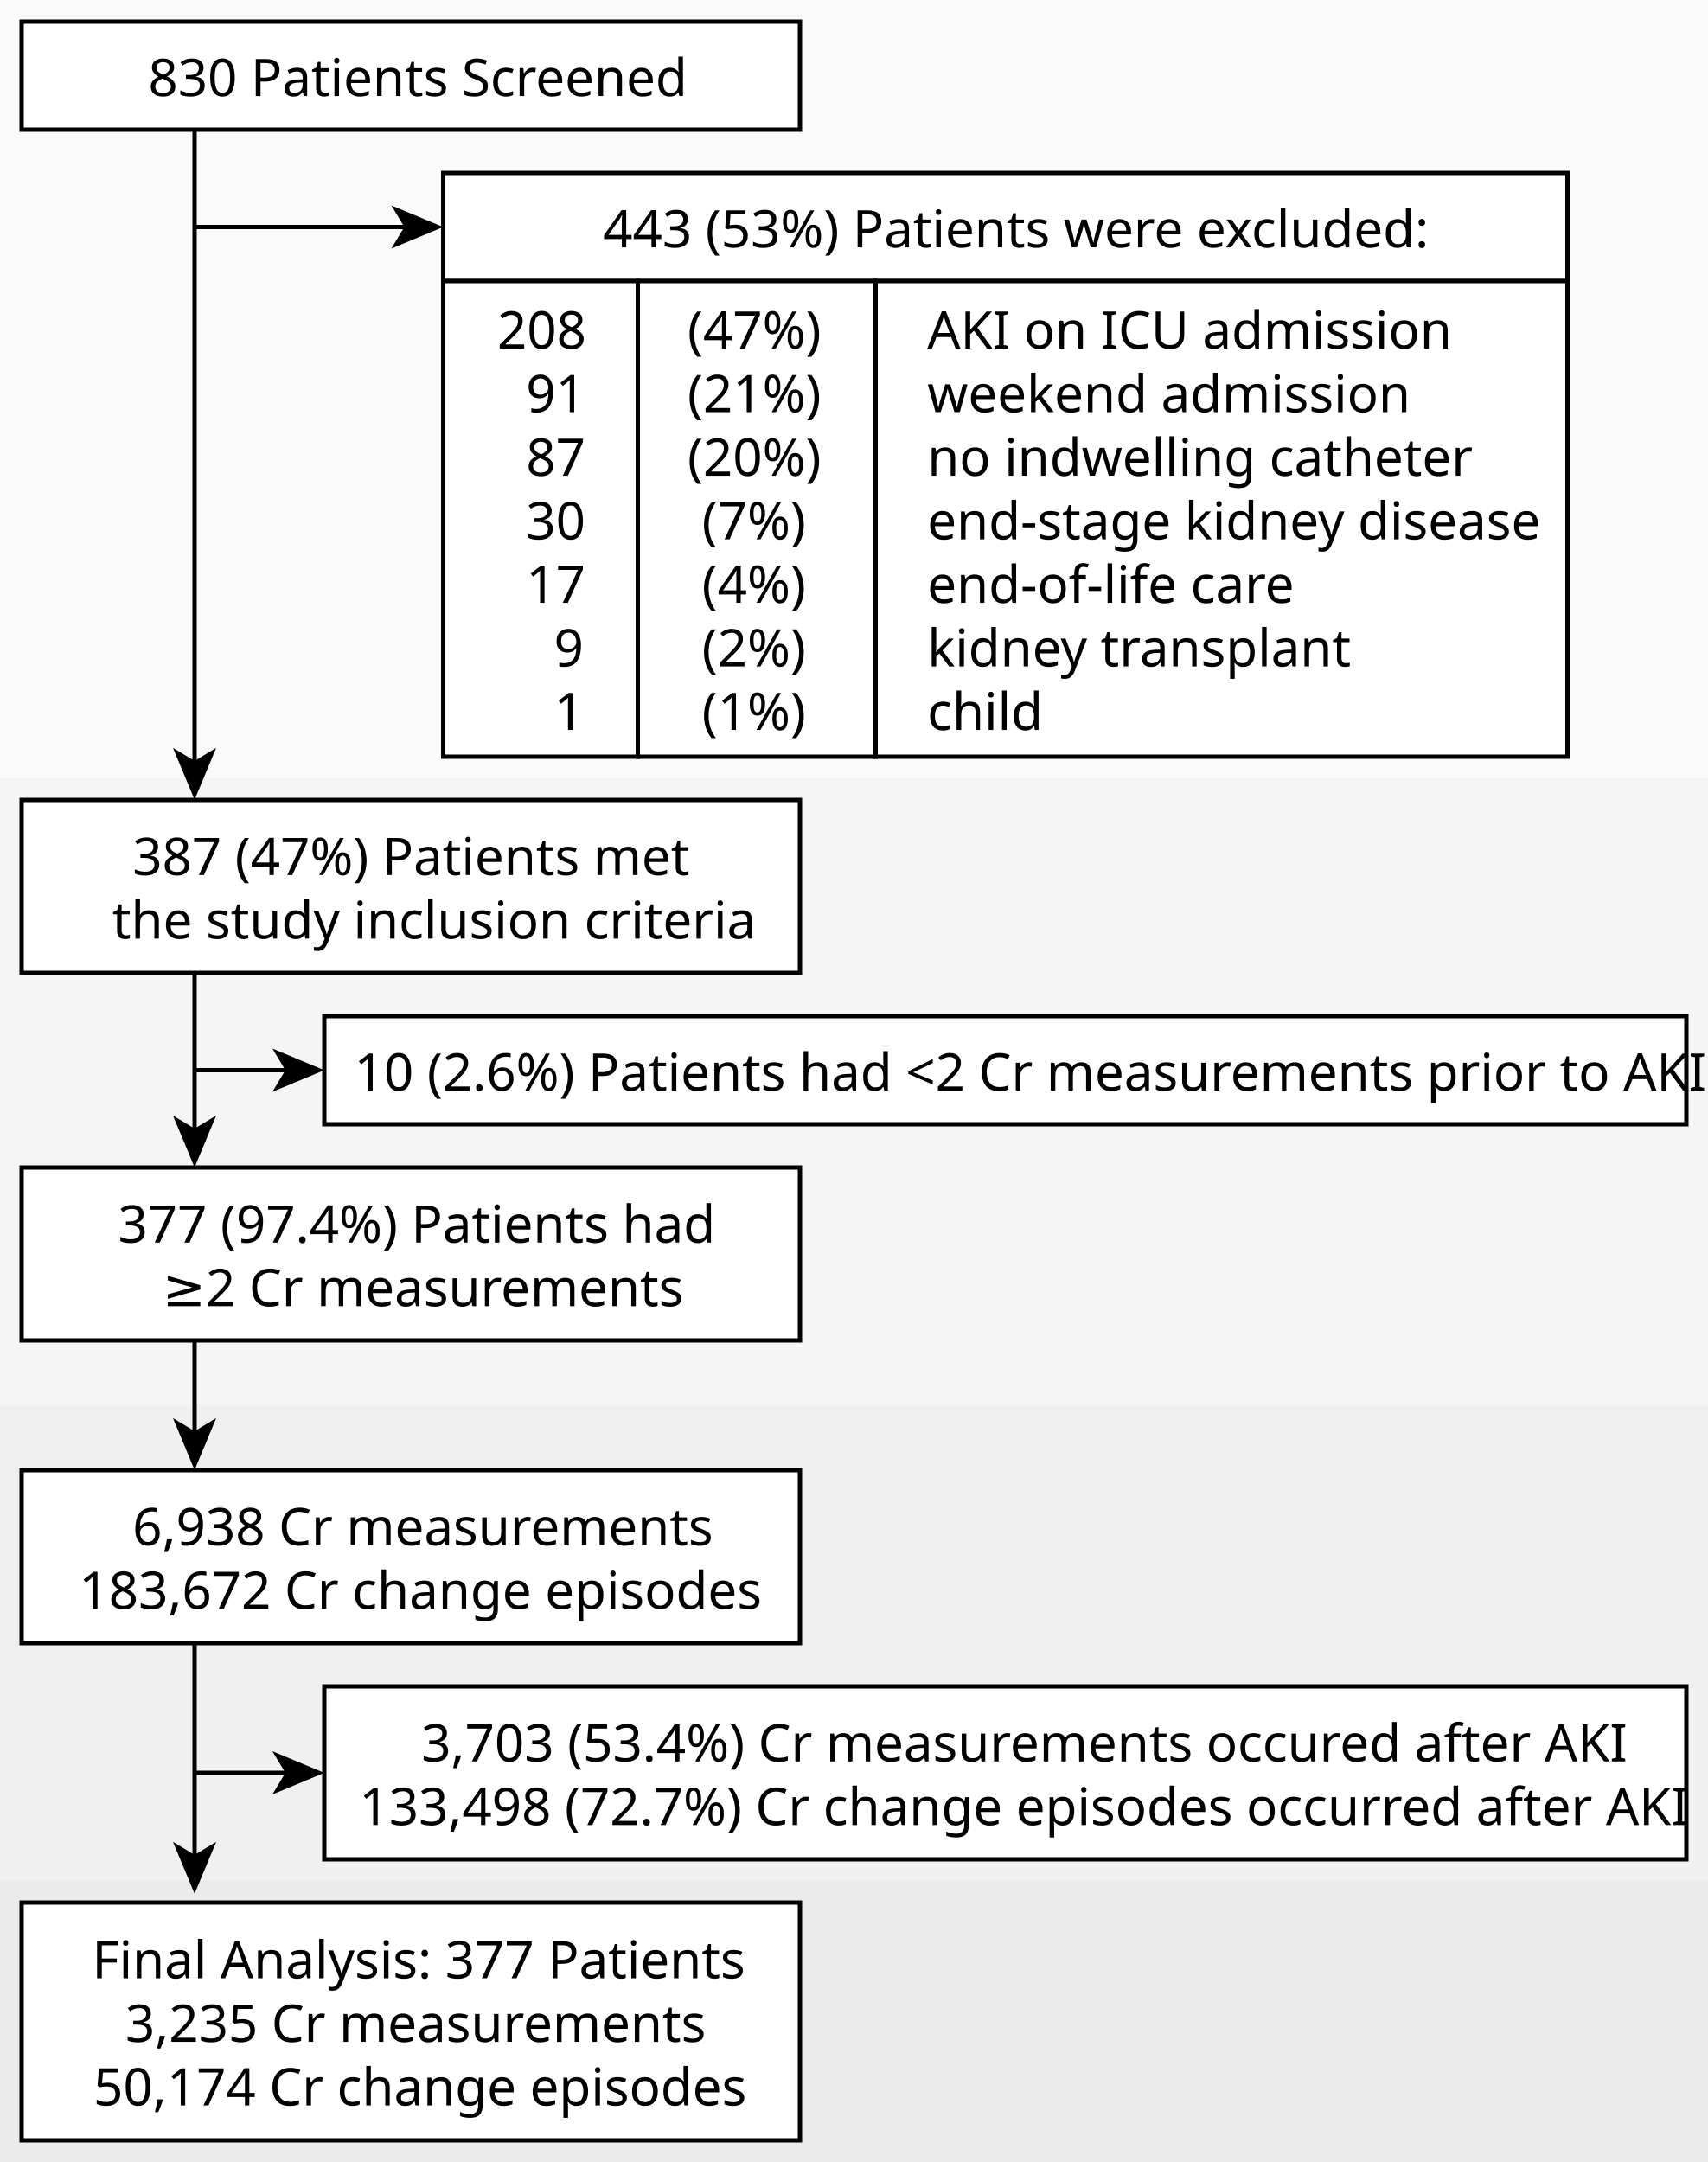
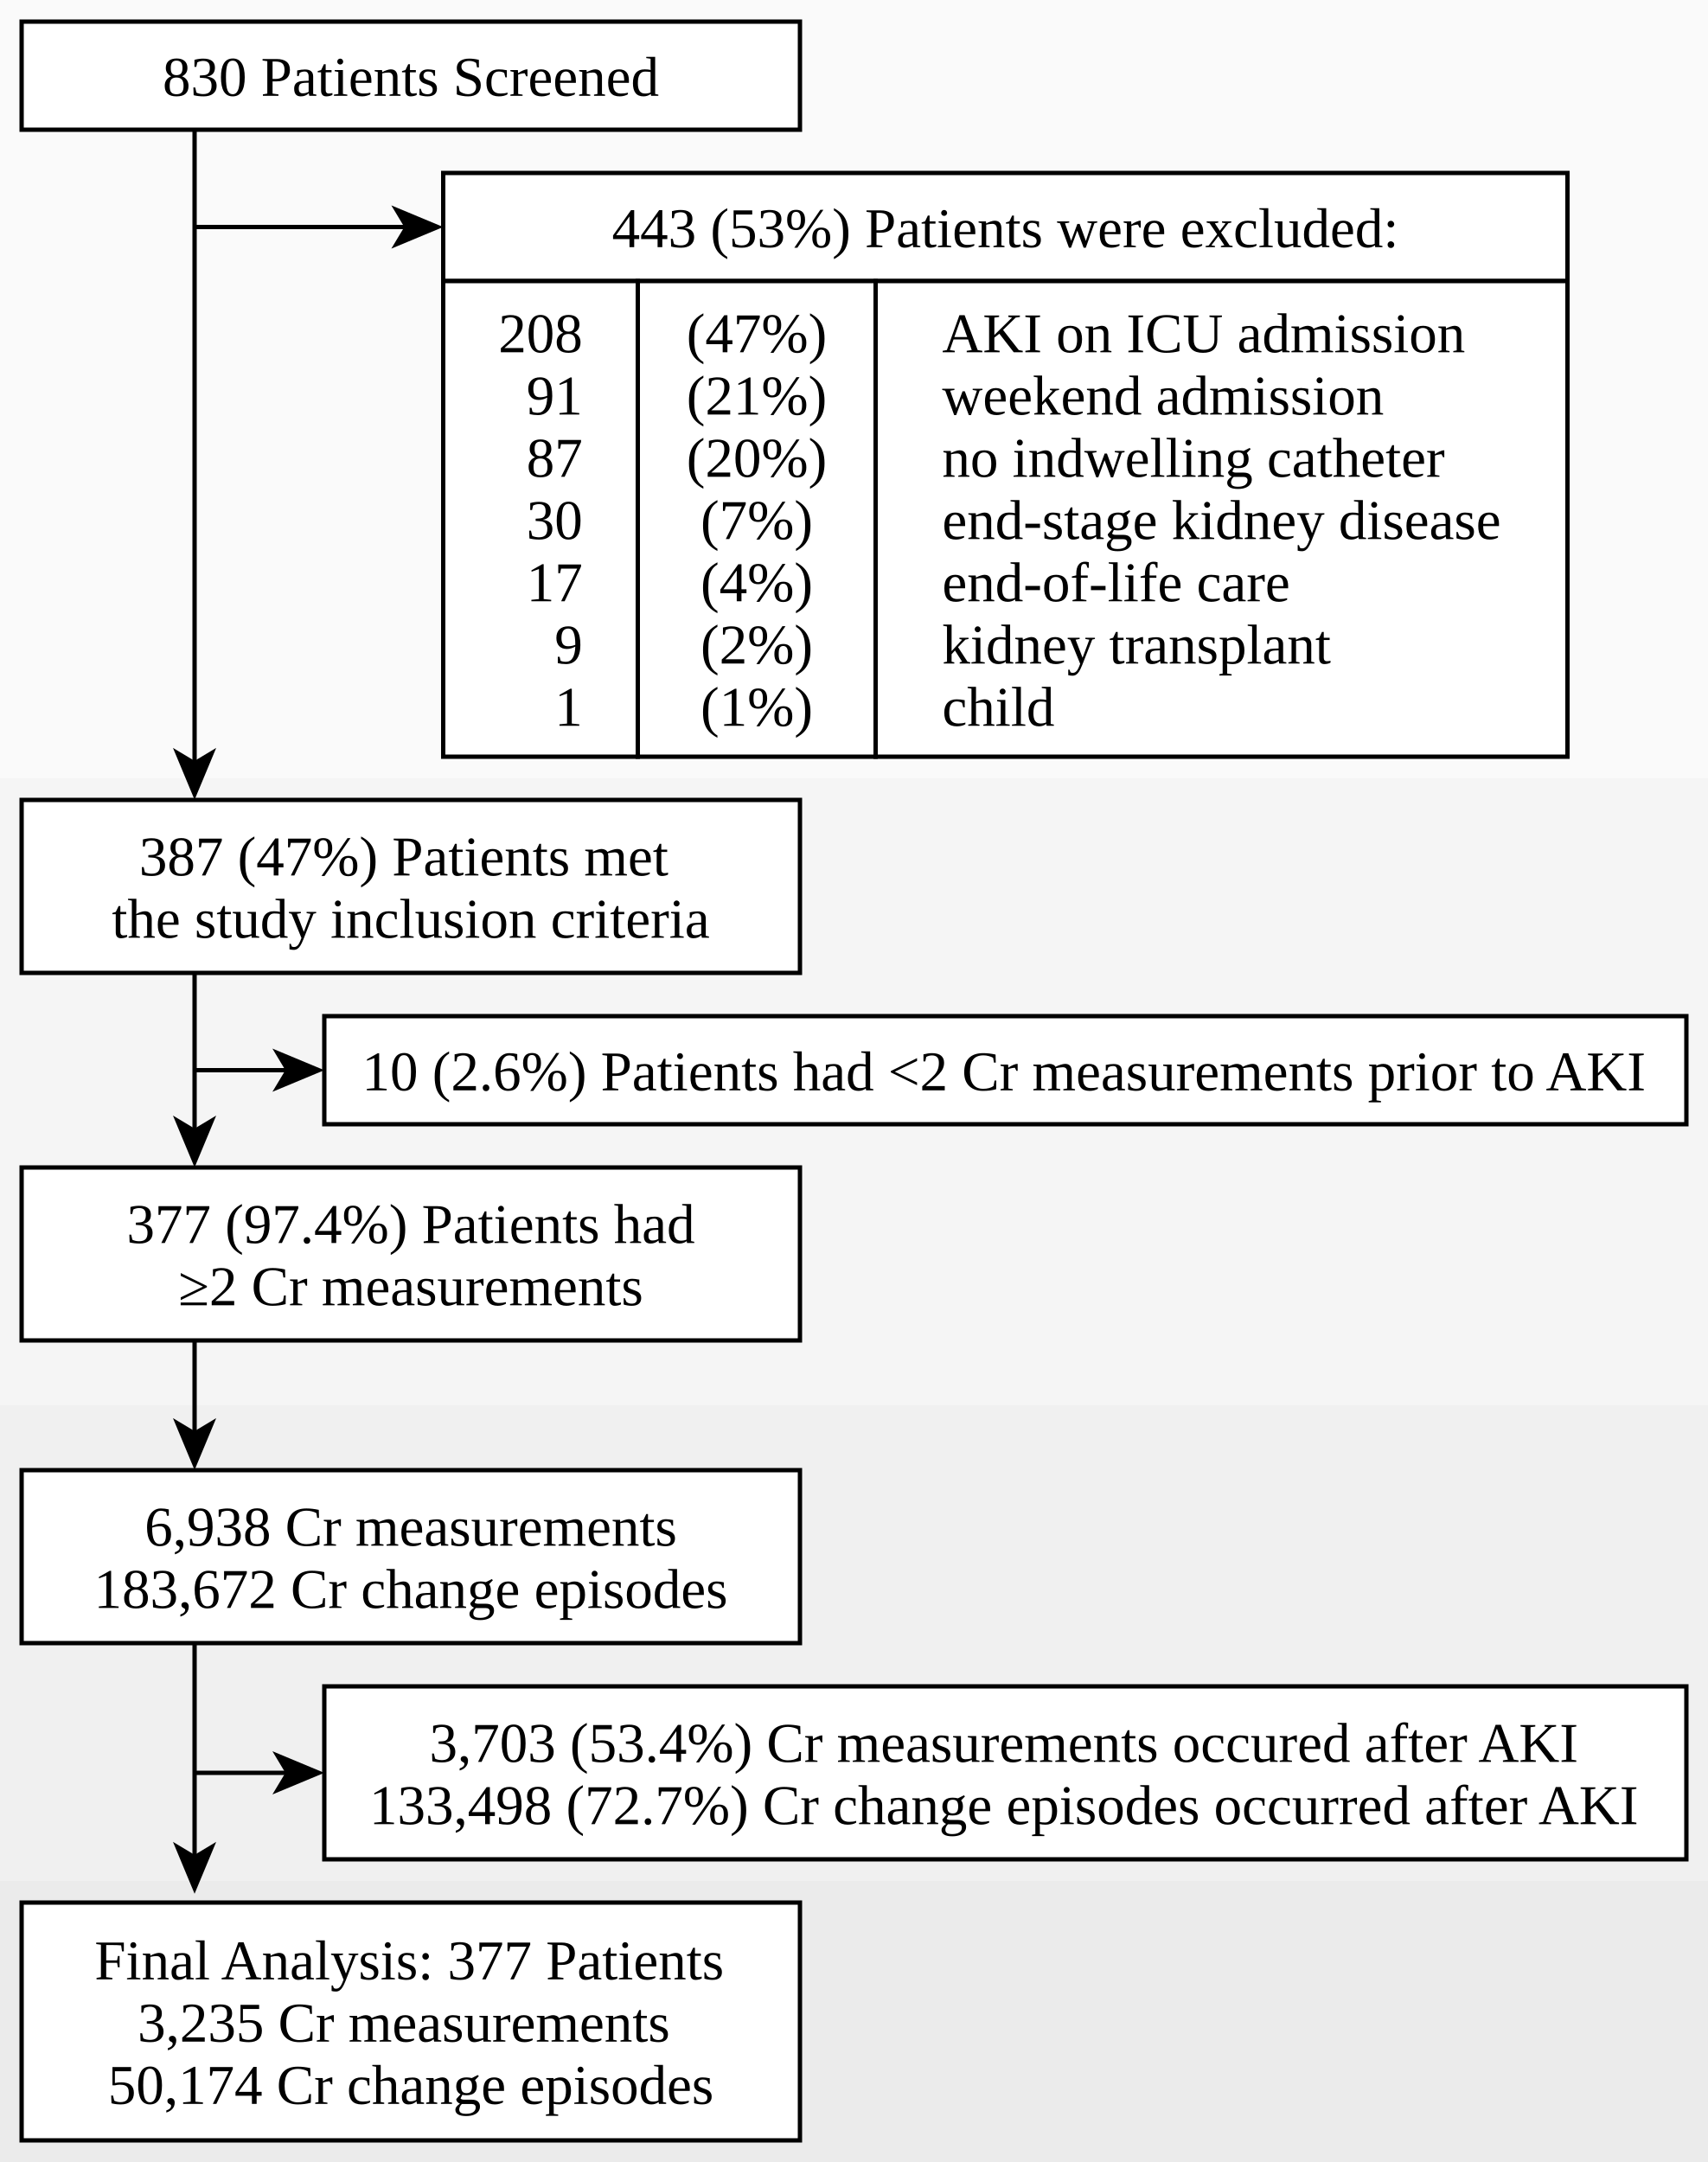
<svg xmlns="http://www.w3.org/2000/svg" fill-opacity="1" color-rendering="auto" color-interpolation="auto" text-rendering="auto" stroke="black" stroke-linecap="square" width="790" stroke-miterlimit="10" shape-rendering="auto" stroke-opacity="1" fill="black" stroke-dasharray="none" font-weight="normal" stroke-width="1" height="1000" font-family="'Dialog'" font-style="normal" stroke-linejoin="miter" font-size="12px" stroke-dashoffset="0" image-rendering="auto">
  <defs id="genericDefs" />
  <g>
    <defs id="defs1">
      <clipPath clipPathUnits="userSpaceOnUse" id="clipPath1">
        <path d="M0 0 L790 0 L790 1000 L0 1000 L0 0 Z" />
      </clipPath>
      <clipPath clipPathUnits="userSpaceOnUse" id="clipPath2">
        <path d="M-25 10 L370 10 L370 510 L-25 510 L-25 10 Z" />
      </clipPath>
    </defs>
    <g fill="white" text-rendering="geometricPrecision" shape-rendering="geometricPrecision" transform="scale(2,2) translate(25,-10)" stroke="white">
      <rect x="-25" width="395" height="500" y="10" clip-path="url(#clipPath2)" stroke="none" />
    </g>
    <g fill="rgb(235,235,235)" text-rendering="geometricPrecision" shape-rendering="geometricPrecision" transform="matrix(2,0,0,2,50,-20)" stroke="rgb(235,235,235)">
      <rect x="-25" width="395" height="65" y="445" clip-path="url(#clipPath2)" stroke="none" />
      <rect x="-25" y="335" clip-path="url(#clipPath2)" fill="rgb(240,240,240)" width="395" height="110" stroke="none" />
      <rect x="-25" y="190" clip-path="url(#clipPath2)" fill="rgb(245,245,245)" width="395" height="145" stroke="none" />
      <rect x="-25" y="10" clip-path="url(#clipPath2)" fill="rgb(250,250,250)" width="395" height="180" stroke="none" />
      <rect x="-20" y="195" clip-path="url(#clipPath2)" fill="white" width="180" height="40" stroke="none" />
    </g>
    <g text-rendering="geometricPrecision" stroke-miterlimit="1.45" shape-rendering="geometricPrecision" transform="matrix(2,0,0,2,50,-20)" stroke-linecap="butt">
      <rect fill="none" x="-20" width="180" height="40" y="195" clip-path="url(#clipPath2)" />
-       <text x="5.635" xml:space="preserve" y="212.363" clip-path="url(#clipPath2)" font-family="sans-serif" stroke="none">387 (47%) Patients met </text>
-       <text x="0.968" xml:space="preserve" y="227.065" clip-path="url(#clipPath2)" font-family="sans-serif" stroke="none">the study inclusion criteria</text>
+       <text x="7.177" font-size="13px" y="212.464" clip-path="url(#clipPath2)" font-family="'Times New Roman'" stroke="none" xml:space="preserve">387 (47%) Patients met </text>
+       <text x="0.865" font-size="13px" y="226.861" clip-path="url(#clipPath2)" font-family="'Times New Roman'" stroke="none" xml:space="preserve">the study inclusion criteria</text>
    </g>
    <g fill="white" text-rendering="geometricPrecision" shape-rendering="geometricPrecision" transform="matrix(2,0,0,2,50,-20)" stroke="white">
      <rect x="50" width="315" height="25" y="245" clip-path="url(#clipPath2)" stroke="none" />
    </g>
    <g text-rendering="geometricPrecision" stroke-miterlimit="1.45" shape-rendering="geometricPrecision" transform="matrix(2,0,0,2,50,-20)" stroke-linecap="butt">
      <rect fill="none" x="50" width="315" height="25" y="245" clip-path="url(#clipPath2)" />
-       <text x="56.929" xml:space="preserve" y="262.214" clip-path="url(#clipPath2)" font-family="sans-serif" stroke="none">10 (2.6%) Patients had &lt;2 Cr measurements prior to AKI</text>
+       <text x="58.698" font-size="13px" y="262.162" clip-path="url(#clipPath2)" font-family="'Times New Roman'" stroke="none" xml:space="preserve">10 (2.6%) Patients had &lt;2 Cr measurements prior to AKI</text>
    </g>
    <g fill="white" text-rendering="geometricPrecision" shape-rendering="geometricPrecision" transform="matrix(2,0,0,2,50,-20)" stroke="white">
      <rect x="-20" width="180" height="40" y="280" clip-path="url(#clipPath2)" stroke="none" />
    </g>
    <g text-rendering="geometricPrecision" stroke-miterlimit="1.45" shape-rendering="geometricPrecision" transform="matrix(2,0,0,2,50,-20)" stroke-linecap="butt">
      <rect fill="none" x="-20" width="180" height="40" y="280" clip-path="url(#clipPath2)" />
-       <text x="2.289" xml:space="preserve" y="297.363" clip-path="url(#clipPath2)" font-family="sans-serif" stroke="none">377 (97.4%) Patients had</text>
-       <text x="12.543" xml:space="preserve" y="312.065" clip-path="url(#clipPath2)" font-family="sans-serif" stroke="none">≥2 Cr measurements</text>
+       <text x="4.289" font-size="13px" y="297.464" clip-path="url(#clipPath2)" font-family="'Times New Roman'" stroke="none" xml:space="preserve">377 (97.4%) Patients had</text>
+       <text x="16.251" font-size="13px" y="311.861" clip-path="url(#clipPath2)" font-family="'Times New Roman'" stroke="none" xml:space="preserve">≥2 Cr measurements</text>
    </g>
    <g fill="white" text-rendering="geometricPrecision" shape-rendering="geometricPrecision" transform="matrix(2,0,0,2,50,-20)" stroke="white">
      <rect x="-20" width="180" height="25" y="15" clip-path="url(#clipPath2)" stroke="none" />
    </g>
    <g text-rendering="geometricPrecision" stroke-miterlimit="1.45" shape-rendering="geometricPrecision" transform="matrix(2,0,0,2,50,-20)" stroke-linecap="butt">
      <rect fill="none" x="-20" width="180" height="25" y="15" clip-path="url(#clipPath2)" />
-       <text x="9.291" xml:space="preserve" y="32.214" clip-path="url(#clipPath2)" font-family="sans-serif" stroke="none">830 Patients Screened</text>
+       <text x="12.598" font-size="13px" y="32.162" clip-path="url(#clipPath2)" font-family="'Times New Roman'" stroke="none" xml:space="preserve">830 Patients Screened</text>
    </g>
    <g fill="white" text-rendering="geometricPrecision" shape-rendering="geometricPrecision" transform="matrix(2,0,0,2,50,-20)" stroke="white">
      <rect x="77.5" width="260" height="25" y="50" clip-path="url(#clipPath2)" stroke="none" />
    </g>
    <g text-rendering="geometricPrecision" stroke-miterlimit="1.45" shape-rendering="geometricPrecision" transform="matrix(2,0,0,2,50,-20)" stroke-linecap="butt">
      <rect fill="none" x="77.5" width="260" height="25" y="50" clip-path="url(#clipPath2)" />
-       <text x="114.447" xml:space="preserve" y="67.214" clip-path="url(#clipPath2)" font-family="sans-serif" stroke="none">443 (53%) Patients were excluded:</text>
+       <text x="116.529" font-size="13px" y="67.162" clip-path="url(#clipPath2)" font-family="'Times New Roman'" stroke="none" xml:space="preserve">443 (53%) Patients were excluded:</text>
    </g>
    <g fill="white" text-rendering="geometricPrecision" shape-rendering="geometricPrecision" transform="matrix(2,0,0,2,50,-20)" stroke="white">
      <rect x="77.5" width="45" height="110" y="75" clip-path="url(#clipPath2)" stroke="none" />
    </g>
    <g text-rendering="geometricPrecision" stroke-miterlimit="1.45" shape-rendering="geometricPrecision" transform="matrix(2,0,0,2,50,-20)" stroke-linecap="butt">
      <rect fill="none" x="77.5" width="45" height="110" y="75" clip-path="url(#clipPath2)" />
-       <text x="89.989" xml:space="preserve" y="90.61" clip-path="url(#clipPath2)" font-family="sans-serif" stroke="none">208</text>
-       <text x="96.663" xml:space="preserve" y="105.311" clip-path="url(#clipPath2)" font-family="sans-serif" stroke="none">91</text>
-       <text x="96.663" xml:space="preserve" y="120.013" clip-path="url(#clipPath2)" font-family="sans-serif" stroke="none">87</text>
-       <text x="96.663" xml:space="preserve" y="134.714" clip-path="url(#clipPath2)" font-family="sans-serif" stroke="none">30</text>
-       <text x="96.663" xml:space="preserve" y="149.415" clip-path="url(#clipPath2)" font-family="sans-serif" stroke="none">17</text>
-       <text x="100.003" xml:space="preserve" y="164.116" clip-path="url(#clipPath2)" font-family="sans-serif" stroke="none"> 9</text>
-       <text x="100.003" xml:space="preserve" y="178.817" clip-path="url(#clipPath2)" font-family="sans-serif" stroke="none"> 1</text>
+       <text x="90.25" font-size="13px" y="91.473" clip-path="url(#clipPath2)" font-family="'Times New Roman'" stroke="none" xml:space="preserve">208</text>
+       <text x="96.75" font-size="13px" y="105.869" clip-path="url(#clipPath2)" font-family="'Times New Roman'" stroke="none" xml:space="preserve">91</text>
+       <text x="96.75" font-size="13px" y="120.266" clip-path="url(#clipPath2)" font-family="'Times New Roman'" stroke="none" xml:space="preserve">87</text>
+       <text x="96.75" font-size="13px" y="134.662" clip-path="url(#clipPath2)" font-family="'Times New Roman'" stroke="none" xml:space="preserve">30</text>
+       <text x="96.75" font-size="13px" y="149.059" clip-path="url(#clipPath2)" font-family="'Times New Roman'" stroke="none" xml:space="preserve">17</text>
+       <text x="100" font-size="13px" y="163.455" clip-path="url(#clipPath2)" font-family="'Times New Roman'" stroke="none" xml:space="preserve"> 9</text>
+       <text x="100" font-size="13px" y="177.852" clip-path="url(#clipPath2)" font-family="'Times New Roman'" stroke="none" xml:space="preserve"> 1</text>
    </g>
    <g fill="white" text-rendering="geometricPrecision" shape-rendering="geometricPrecision" transform="matrix(2,0,0,2,50,-20)" stroke="white">
      <rect x="122.5" width="55" height="110" y="75" clip-path="url(#clipPath2)" stroke="none" />
    </g>
    <g text-rendering="geometricPrecision" stroke-miterlimit="1.45" shape-rendering="geometricPrecision" transform="matrix(2,0,0,2,50,-20)" stroke-linecap="butt">
      <rect fill="none" x="122.5" width="55" height="110" y="75" clip-path="url(#clipPath2)" />
-       <text x="133.995" xml:space="preserve" y="90.61" clip-path="url(#clipPath2)" font-family="sans-serif" stroke="none">(47%)</text>
-       <text x="133.995" xml:space="preserve" y="105.311" clip-path="url(#clipPath2)" font-family="sans-serif" stroke="none">(21%)</text>
-       <text x="133.995" xml:space="preserve" y="120.013" clip-path="url(#clipPath2)" font-family="sans-serif" stroke="none">(20%)</text>
-       <text x="137.332" xml:space="preserve" y="134.714" clip-path="url(#clipPath2)" font-family="sans-serif" stroke="none">(7%)</text>
-       <text x="137.332" xml:space="preserve" y="149.415" clip-path="url(#clipPath2)" font-family="sans-serif" stroke="none">(4%)</text>
-       <text x="137.332" xml:space="preserve" y="164.116" clip-path="url(#clipPath2)" font-family="sans-serif" stroke="none">(2%)</text>
-       <text x="137.332" xml:space="preserve" y="178.817" clip-path="url(#clipPath2)" font-family="sans-serif" stroke="none">(1%)</text>
+       <text x="133.756" font-size="13px" y="91.473" clip-path="url(#clipPath2)" font-family="'Times New Roman'" stroke="none" xml:space="preserve">(47%)</text>
+       <text x="133.756" font-size="13px" y="105.869" clip-path="url(#clipPath2)" font-family="'Times New Roman'" stroke="none" xml:space="preserve">(21%)</text>
+       <text x="133.756" font-size="13px" y="120.266" clip-path="url(#clipPath2)" font-family="'Times New Roman'" stroke="none" xml:space="preserve">(20%)</text>
+       <text x="137.006" font-size="13px" y="134.662" clip-path="url(#clipPath2)" font-family="'Times New Roman'" stroke="none" xml:space="preserve">(7%)</text>
+       <text x="137.006" font-size="13px" y="149.059" clip-path="url(#clipPath2)" font-family="'Times New Roman'" stroke="none" xml:space="preserve">(4%)</text>
+       <text x="137.006" font-size="13px" y="163.455" clip-path="url(#clipPath2)" font-family="'Times New Roman'" stroke="none" xml:space="preserve">(2%)</text>
+       <text x="137.006" font-size="13px" y="177.852" clip-path="url(#clipPath2)" font-family="'Times New Roman'" stroke="none" xml:space="preserve">(1%)</text>
    </g>
    <g fill="white" text-rendering="geometricPrecision" shape-rendering="geometricPrecision" transform="matrix(2,0,0,2,50,-20)" stroke="white">
      <rect x="177.5" width="160" height="110" y="75" clip-path="url(#clipPath2)" stroke="none" />
    </g>
    <g text-rendering="geometricPrecision" stroke-miterlimit="1.45" shape-rendering="geometricPrecision" transform="matrix(2,0,0,2,50,-20)" stroke-linecap="butt">
      <rect fill="none" x="177.5" width="160" height="110" y="75" clip-path="url(#clipPath2)" />
-       <text x="189.455" xml:space="preserve" y="90.61" clip-path="url(#clipPath2)" font-family="sans-serif" stroke="none">AKI on ICU admission</text>
-       <text x="189.455" xml:space="preserve" y="105.311" clip-path="url(#clipPath2)" font-family="sans-serif" stroke="none">weekend admission</text>
-       <text x="189.455" xml:space="preserve" y="120.013" clip-path="url(#clipPath2)" font-family="sans-serif" stroke="none">no indwelling catheter</text>
-       <text x="189.455" xml:space="preserve" y="134.714" clip-path="url(#clipPath2)" font-family="sans-serif" stroke="none">end-stage kidney disease</text>
-       <text x="189.455" xml:space="preserve" y="149.415" clip-path="url(#clipPath2)" font-family="sans-serif" stroke="none">end-of-life care</text>
-       <text x="189.455" xml:space="preserve" y="164.116" clip-path="url(#clipPath2)" font-family="sans-serif" stroke="none">kidney transplant</text>
-       <text x="189.455" xml:space="preserve" y="178.817" clip-path="url(#clipPath2)" font-family="sans-serif" stroke="none">child</text>
+       <text x="192.884" font-size="13px" y="91.473" clip-path="url(#clipPath2)" font-family="'Times New Roman'" stroke="none" xml:space="preserve">AKI on ICU admission</text>
+       <text x="192.884" font-size="13px" y="105.869" clip-path="url(#clipPath2)" font-family="'Times New Roman'" stroke="none" xml:space="preserve">weekend admission</text>
+       <text x="192.884" font-size="13px" y="120.266" clip-path="url(#clipPath2)" font-family="'Times New Roman'" stroke="none" xml:space="preserve">no indwelling catheter</text>
+       <text x="192.884" font-size="13px" y="134.662" clip-path="url(#clipPath2)" font-family="'Times New Roman'" stroke="none" xml:space="preserve">end-stage kidney disease</text>
+       <text x="192.884" font-size="13px" y="149.059" clip-path="url(#clipPath2)" font-family="'Times New Roman'" stroke="none" xml:space="preserve">end-of-life care</text>
+       <text x="192.884" font-size="13px" y="163.455" clip-path="url(#clipPath2)" font-family="'Times New Roman'" stroke="none" xml:space="preserve">kidney transplant</text>
+       <text x="192.884" font-size="13px" y="177.852" clip-path="url(#clipPath2)" font-family="'Times New Roman'" stroke="none" xml:space="preserve">child</text>
    </g>
    <g fill="white" text-rendering="geometricPrecision" shape-rendering="geometricPrecision" transform="matrix(2,0,0,2,50,-20)" stroke="white">
      <rect x="-20" width="180" height="40" y="350" clip-path="url(#clipPath2)" stroke="none" />
    </g>
    <g text-rendering="geometricPrecision" stroke-miterlimit="1.45" shape-rendering="geometricPrecision" transform="matrix(2,0,0,2,50,-20)" stroke-linecap="butt">
      <rect fill="none" x="-20" width="180" height="40" y="350" clip-path="url(#clipPath2)" />
-       <text x="5.638" xml:space="preserve" y="367.363" clip-path="url(#clipPath2)" font-family="sans-serif" stroke="none">6,938 Cr measurements</text>
-       <text x="-6.723" xml:space="preserve" y="382.065" clip-path="url(#clipPath2)" font-family="sans-serif" stroke="none">183,672 Cr change episodes</text>
+       <text x="8.444" font-size="13px" y="367.464" clip-path="url(#clipPath2)" font-family="'Times New Roman'" stroke="none" xml:space="preserve">6,938 Cr measurements</text>
+       <text x="-3.29" font-size="13px" y="381.861" clip-path="url(#clipPath2)" font-family="'Times New Roman'" stroke="none" xml:space="preserve">183,672 Cr change episodes</text>
    </g>
    <g fill="white" text-rendering="geometricPrecision" shape-rendering="geometricPrecision" transform="matrix(2,0,0,2,50,-20)" stroke="white">
      <rect x="50" width="315" height="40" y="400" clip-path="url(#clipPath2)" stroke="none" />
    </g>
    <g text-rendering="geometricPrecision" stroke-miterlimit="1.45" shape-rendering="geometricPrecision" transform="matrix(2,0,0,2,50,-20)" stroke-linecap="butt">
      <rect fill="none" x="50" width="315" height="40" y="400" clip-path="url(#clipPath2)" />
-       <text x="72.439" xml:space="preserve" y="417.363" clip-path="url(#clipPath2)" font-family="sans-serif" stroke="none">3,703 (53.4%) Cr measurements occured after AKI</text>
-       <text x="58.08" xml:space="preserve" y="432.065" clip-path="url(#clipPath2)" font-family="sans-serif" stroke="none">133,498 (72.7%) Cr change episodes occurred after AKI</text>
+       <text x="74.298" font-size="13px" y="417.464" clip-path="url(#clipPath2)" font-family="'Times New Roman'" stroke="none" xml:space="preserve">3,703 (53.4%) Cr measurements occured after AKI</text>
+       <text x="60.399" font-size="13px" y="431.861" clip-path="url(#clipPath2)" font-family="'Times New Roman'" stroke="none" xml:space="preserve">133,498 (72.7%) Cr change episodes occurred after AKI</text>
    </g>
    <g fill="white" text-rendering="geometricPrecision" shape-rendering="geometricPrecision" transform="matrix(2,0,0,2,50,-20)" stroke="white">
      <rect x="-20" width="180" height="55" y="450" clip-path="url(#clipPath2)" stroke="none" />
    </g>
    <g text-rendering="geometricPrecision" stroke-miterlimit="1.45" shape-rendering="geometricPrecision" transform="matrix(2,0,0,2,50,-20)" stroke-linecap="butt">
      <rect fill="none" x="-20" width="180" height="55" y="450" clip-path="url(#clipPath2)" />
-       <text x="-3.705" xml:space="preserve" y="467.513" clip-path="url(#clipPath2)" font-family="sans-serif" stroke="none">Final Analysis: 377 Patients</text>
-       <text x="3.971" xml:space="preserve" y="482.214" clip-path="url(#clipPath2)" font-family="sans-serif" stroke="none">3,235 Cr measurements </text>
-       <text x="-3.386" xml:space="preserve" y="496.915" clip-path="url(#clipPath2)" font-family="sans-serif" stroke="none">50,174 Cr change episodes</text>
+       <text x="-3.125" font-size="13px" y="467.766" clip-path="url(#clipPath2)" font-family="'Times New Roman'" stroke="none" xml:space="preserve">Final Analysis: 377 Patients</text>
+       <text x="6.819" font-size="13px" y="482.162" clip-path="url(#clipPath2)" font-family="'Times New Roman'" stroke="none" xml:space="preserve">3,235 Cr measurements </text>
+       <text x="-0.04" font-size="13px" y="496.559" clip-path="url(#clipPath2)" font-family="'Times New Roman'" stroke="none" xml:space="preserve">50,174 Cr change episodes</text>
      <path fill="none" d="M20 257.5 L42 257.5" clip-path="url(#clipPath2)" />
      <path d="M50 257.5 L38 252.5 L41 257.5 L38 262.5 Z" clip-path="url(#clipPath2)" stroke="none" />
      <path fill="none" d="M20 235 L20 271.989" clip-path="url(#clipPath2)" />
      <path d="M20 279.989 L25 267.989 L20 270.989 L15 267.989 Z" clip-path="url(#clipPath2)" stroke="none" />
      <path fill="none" d="M20 40 L20 186.962" clip-path="url(#clipPath2)" />
      <path d="M20 194.962 L25 182.962 L20 185.962 L15 182.962 Z" clip-path="url(#clipPath2)" stroke="none" />
      <path fill="none" d="M20 62.5 L69.5 62.5" clip-path="url(#clipPath2)" />
      <path d="M77.5 62.5 L65.5 57.5 L68.5 62.5 L65.5 67.5 Z" clip-path="url(#clipPath2)" stroke="none" />
      <path fill="none" d="M20 320 L20 341.971" clip-path="url(#clipPath2)" />
      <path d="M20 349.971 L25 337.971 L20 340.971 L15 337.971 Z" clip-path="url(#clipPath2)" stroke="none" />
      <path fill="none" d="M20 420 L42 420" clip-path="url(#clipPath2)" />
      <path d="M50 420 L38 415 L41 420 L38 425 Z" clip-path="url(#clipPath2)" stroke="none" />
      <path fill="none" d="M20 390 L20 439.962" clip-path="url(#clipPath2)" />
      <path d="M20 447.962 L25 435.962 L20 438.962 L15 435.962 Z" clip-path="url(#clipPath2)" stroke="none" />
    </g>
  </g>
</svg>
